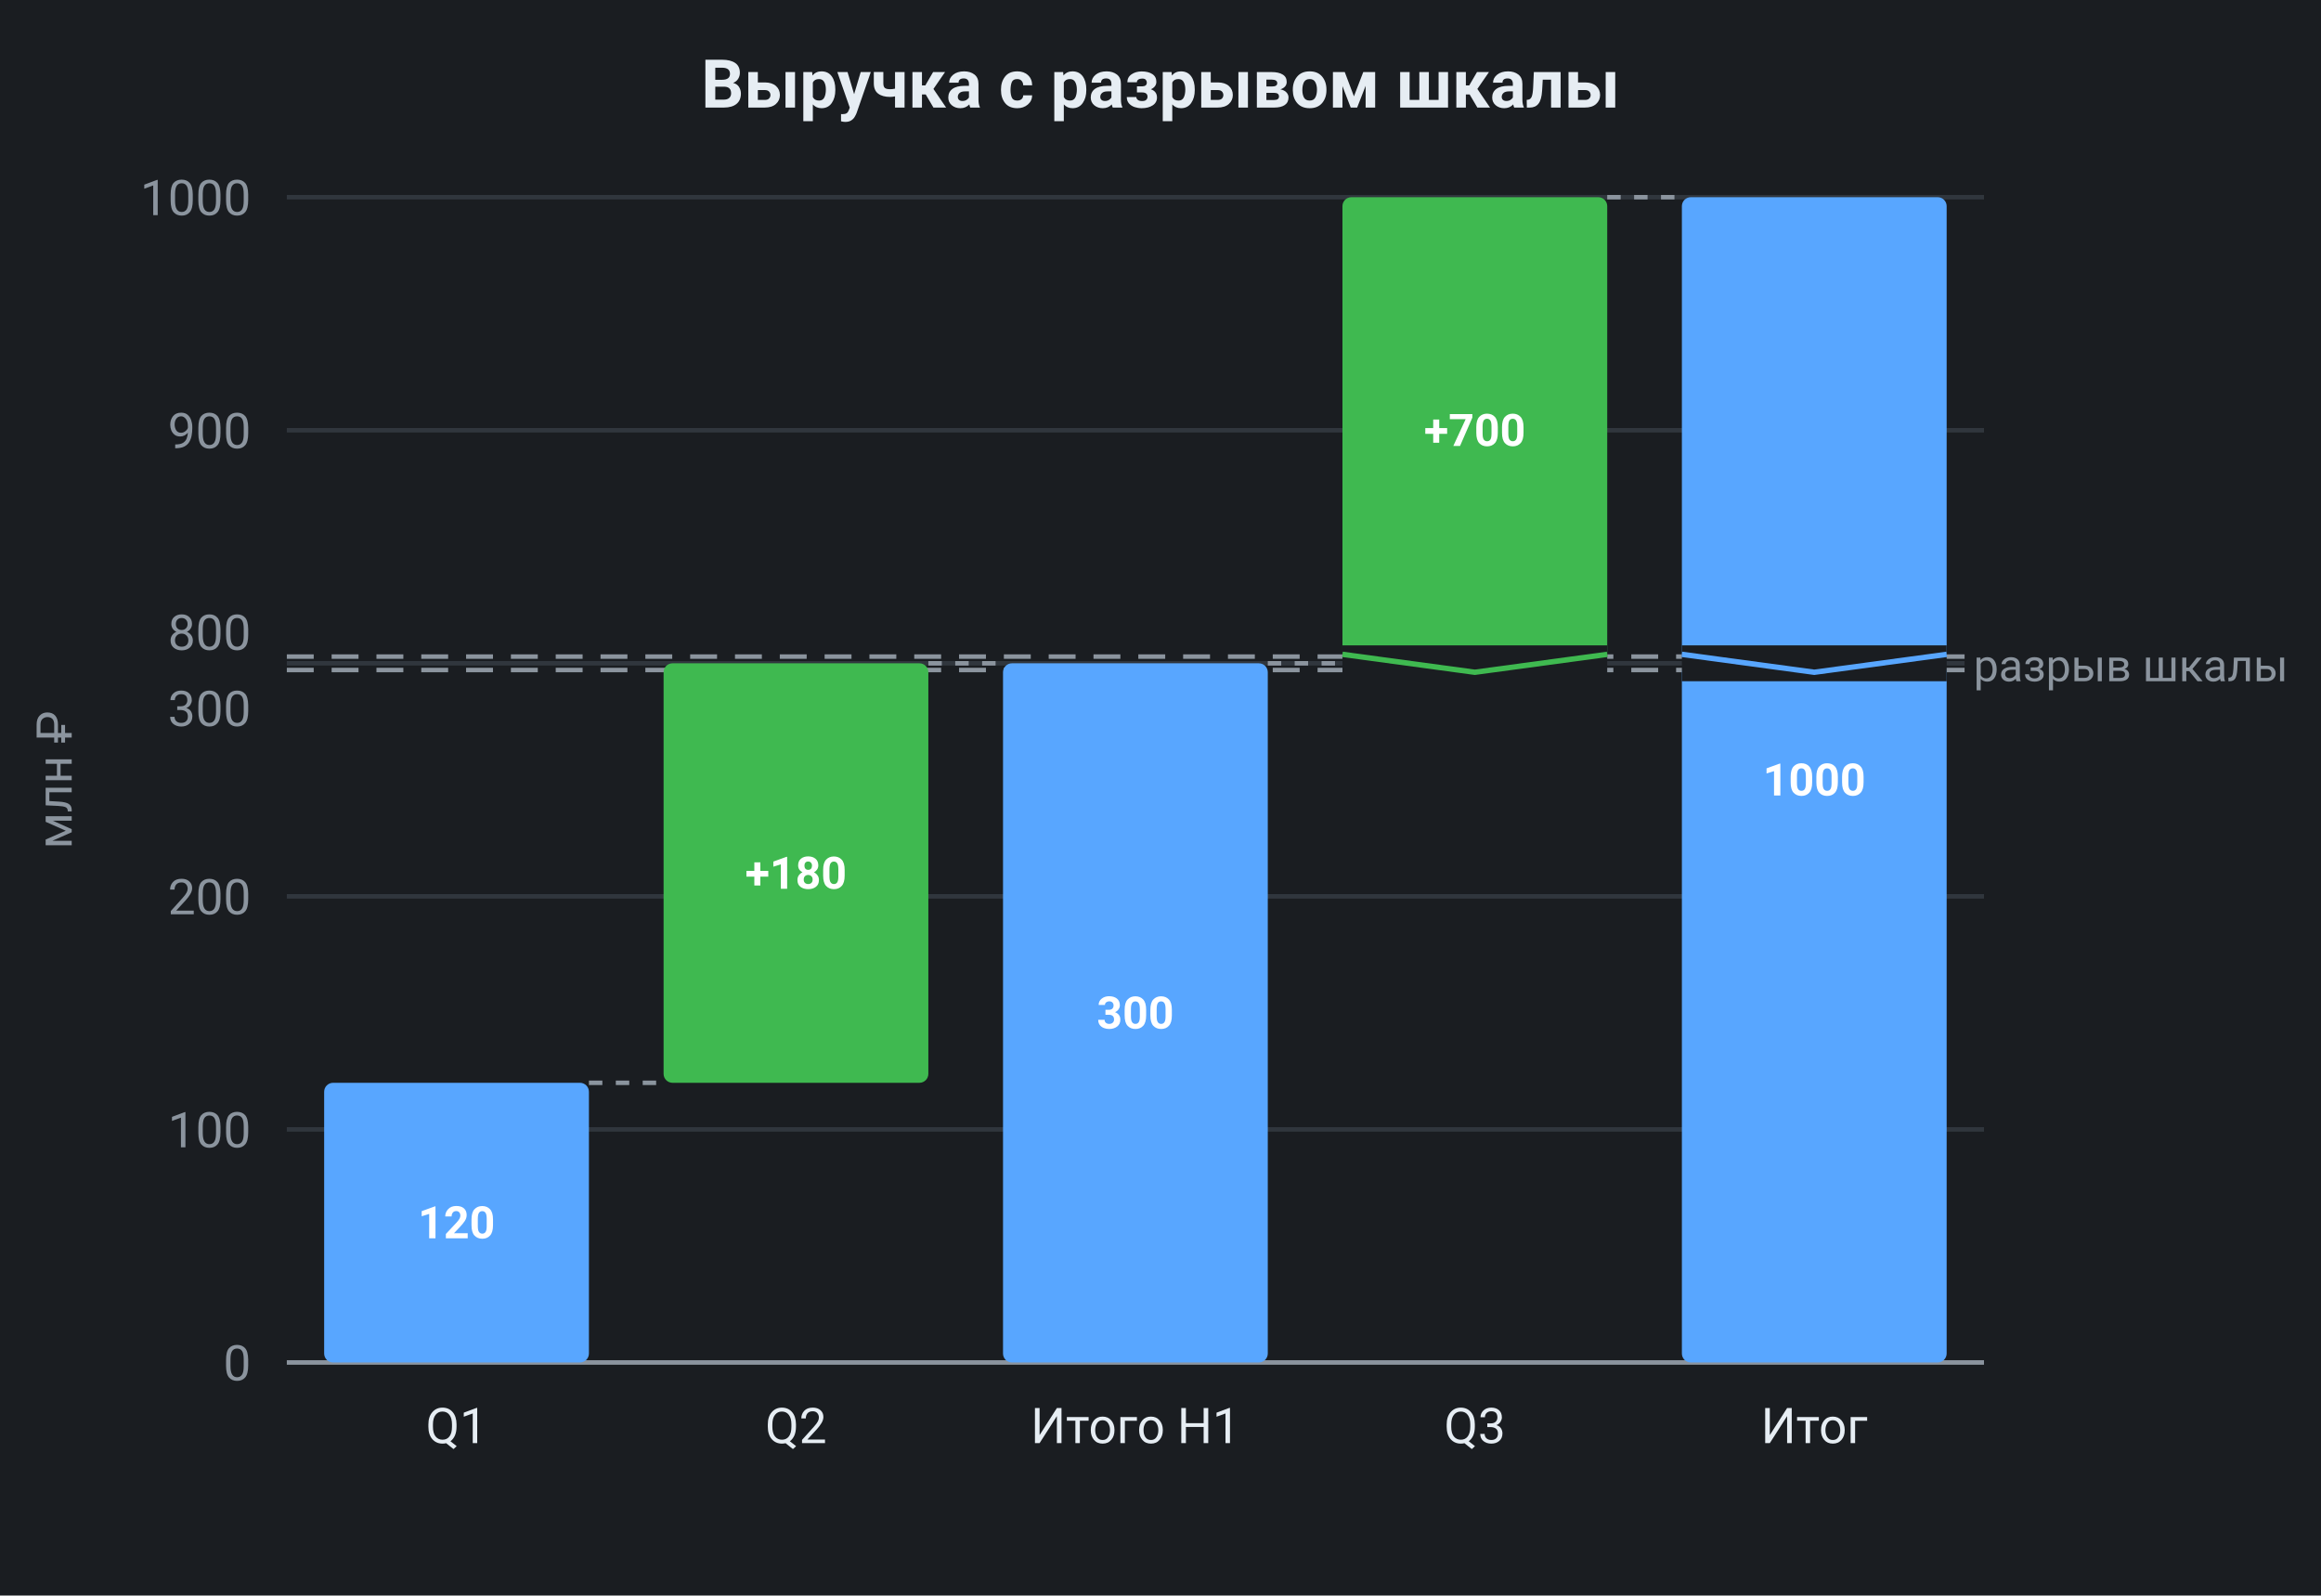
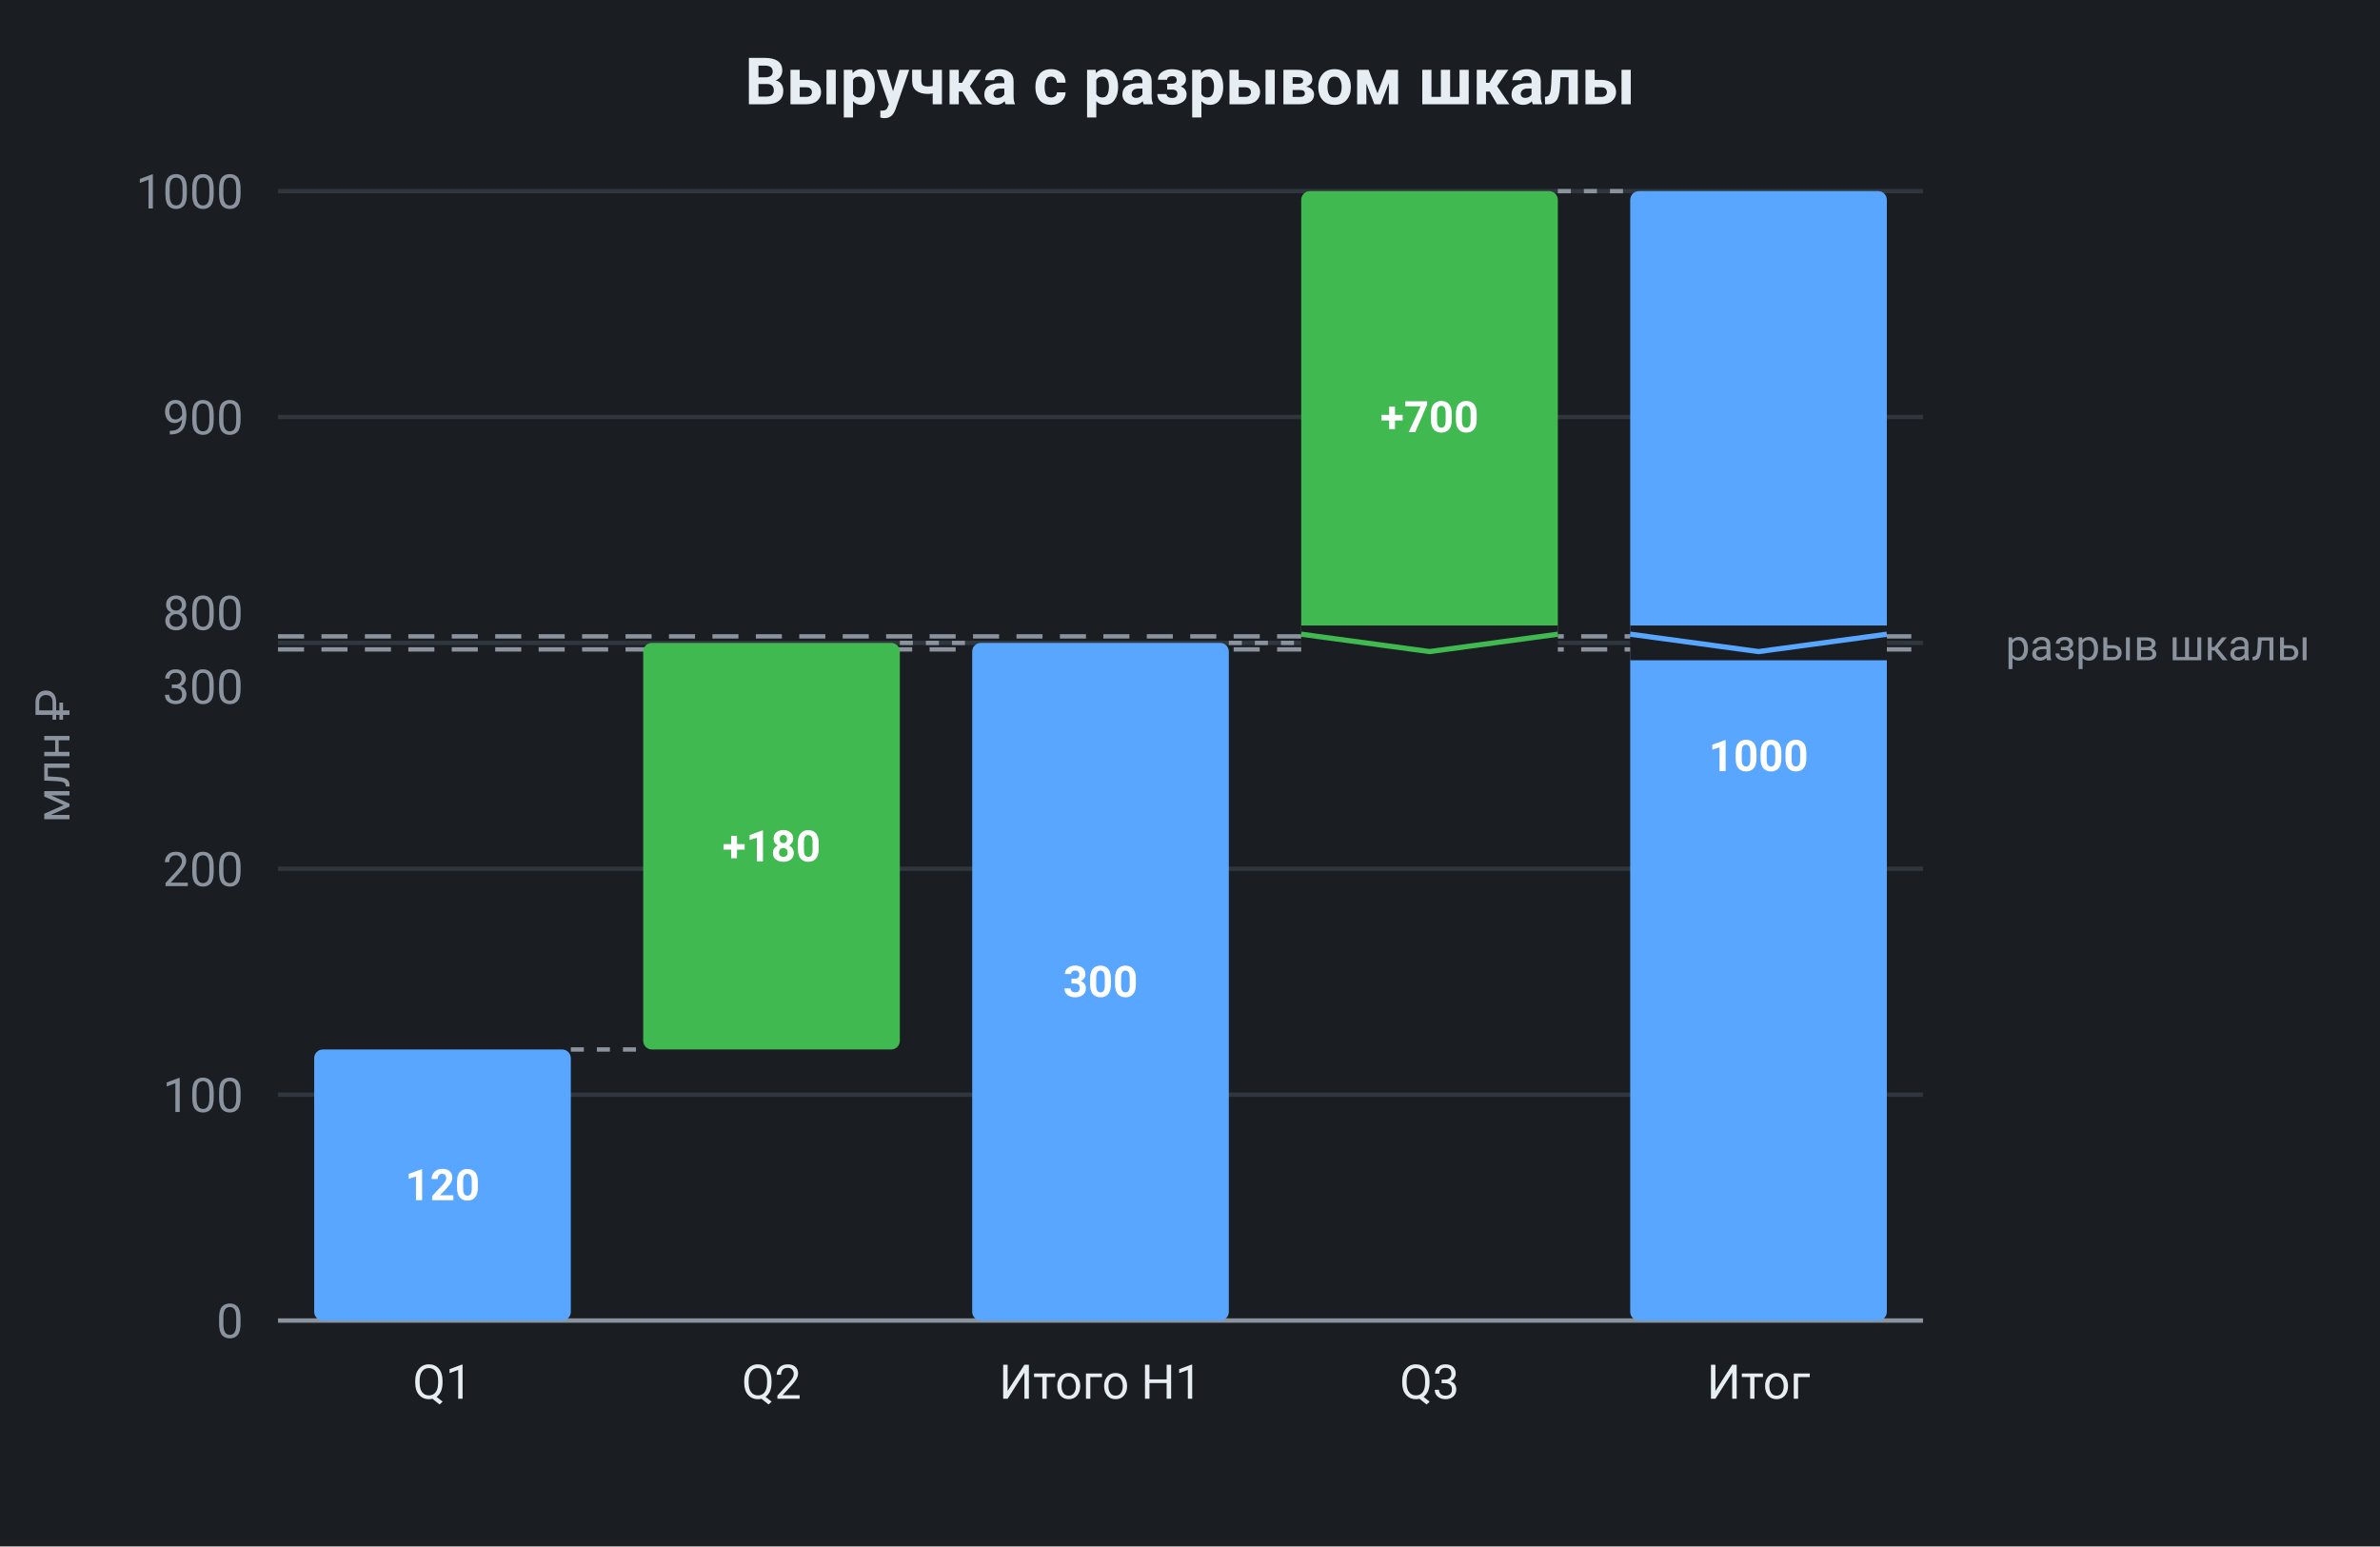
- <svg xmlns="http://www.w3.org/2000/svg" viewBox="0 0 517.9 356" width="517.9" height="356" role="img" font-family="system-ui, -apple-system, &quot;Segoe UI&quot;, Roboto, sans-serif">
-   <rect x="0" y="0" width="517.9" height="356" fill="#1a1d21" />
-   <text x="258.95" y="24" fill="#e6edf3" font-size="15" text-anchor="middle" font-weight="600">Выручка с разрывом шкалы</text>
+ <svg xmlns="http://www.w3.org/2000/svg" viewBox="0 0 547.9 356" width="547.9" height="356" role="img" font-family="system-ui, -apple-system, &quot;Segoe UI&quot;, Roboto, sans-serif">
+   <rect x="0" y="0" width="547.9" height="356" fill="#1a1d21" />
+   <text x="273.95" y="24" fill="#e6edf3" font-size="15" text-anchor="middle" font-weight="600">Выручка с разрывом шкалы</text>
  <line x1="64" y1="304" x2="442.7" y2="304" stroke="#30363d" stroke-width="1" />
  <text x="56" y="308" fill="#8b949e" font-size="11" text-anchor="end">0</text>
  <line x1="64" y1="252" x2="442.7" y2="252" stroke="#30363d" stroke-width="1" />
  <text x="56" y="256" fill="#8b949e" font-size="11" text-anchor="end">100</text>
  <line x1="64" y1="200" x2="442.7" y2="200" stroke="#30363d" stroke-width="1" />
  <text x="56" y="204" fill="#8b949e" font-size="11" text-anchor="end">200</text>
  <line x1="64" y1="148" x2="442.7" y2="148" stroke="#30363d" stroke-width="1" />
  <text x="56" y="152" fill="#8b949e" font-size="11" text-anchor="end">300</text>
  <line x1="64" y1="96" x2="442.7" y2="96" stroke="#30363d" stroke-width="1" />
  <text x="56" y="100" fill="#8b949e" font-size="11" text-anchor="end">900</text>
  <line x1="64" y1="44" x2="442.7" y2="44" stroke="#30363d" stroke-width="1" />
  <text x="56" y="48" fill="#8b949e" font-size="11" text-anchor="end">1000</text>
  <rect x="34.52" y="133" width="25.48" height="33" fill="#1a1d21" data-break-gap="1" />
  <text x="56" y="162" fill="#8b949e" font-size="11" text-anchor="end" data-break-edge="after">300</text>
  <text x="56" y="145" fill="#8b949e" font-size="11" text-anchor="end" data-break-edge="before">800</text>
  <text x="16" y="174" fill="#8b949e" font-size="11" text-anchor="middle" transform="rotate(-90 16 174)">млн ₽</text>
  <line x1="64" y1="304" x2="442.7" y2="304" stroke="#8b949e" stroke-width="1" />
  <line x1="64" y1="146.5" x2="442.7" y2="146.5" stroke="#8b949e" stroke-width="1" stroke-dasharray="6 4" />
  <line x1="64" y1="149.5" x2="442.7" y2="149.5" stroke="#8b949e" stroke-width="1" stroke-dasharray="6 4" />
-   <rect x="438.37" y="140.5" width="66.2" height="15" fill="#1a1d21" data-break-gap="1" />
-   <text x="440.37" y="152" fill="#8b949e" font-size="10" text-anchor="start" data-break-label="1">разрыв шкалы</text>
+   <rect x="459.7" y="140.5" width="66.2" height="15" fill="#1a1d21" data-break-gap="1" />
+   <text x="461.7" y="152" fill="#8b949e" font-size="10" text-anchor="start" data-break-label="1">разрыв шкалы</text>
  <line x1="131.41" y1="241.6" x2="148.07" y2="241.6" stroke="#8b949e" stroke-width="1" stroke-dasharray="3 3" data-connector="1" />
  <line x1="207.15" y1="148" x2="223.81" y2="148" stroke="#8b949e" stroke-width="1" stroke-dasharray="3 3" data-connector="1" />
  <line x1="282.89" y1="148" x2="299.55" y2="148" stroke="#8b949e" stroke-width="1" stroke-dasharray="3 3" data-connector="1" />
  <line x1="358.63" y1="44" x2="375.29" y2="44" stroke="#8b949e" stroke-width="1" stroke-dasharray="3 3" data-connector="1" />
  <rect x="72.33" y="241.6" width="59.08" height="62.4" fill="#58a6ff" rx="2" data-bar="0-0" />
  <text x="101.87" y="276.3" fill="#ffffff" font-size="10" text-anchor="middle" font-weight="600">120</text>
  <text x="101.87" y="322" fill="#e6edf3" font-size="11" text-anchor="middle">Q1</text>
  <rect x="148.07" y="148" width="59.08" height="93.6" fill="#3fb950" rx="2" data-bar="0-1" />
  <text x="177.61" y="198.3" fill="#ffffff" font-size="10" text-anchor="middle" font-weight="600">+180</text>
  <text x="177.61" y="322" fill="#e6edf3" font-size="11" text-anchor="middle">Q2</text>
  <rect x="223.81" y="148" width="59.08" height="156" fill="#58a6ff" rx="2" data-bar="0-2" />
  <text x="253.35" y="229.5" fill="#ffffff" font-size="10" text-anchor="middle" font-weight="600">300</text>
  <text x="253.35" y="322" fill="#e6edf3" font-size="11" text-anchor="middle">Итого H1</text>
  <rect x="299.55" y="44" width="59.08" height="104" fill="#3fb950" rx="2" data-bar="0-3" />
  <rect x="299.55" y="144" width="59.08" height="8" fill="#1a1d21" data-break-gap="1" />
  <path d="M299.551 146 L329.09 150 L358.629 146" fill="none" stroke="#3fb950" stroke-width="1.2" data-break-zigzag="1" />
  <text x="329.09" y="99.5" fill="#ffffff" font-size="10" text-anchor="middle" font-weight="600">+700</text>
  <text x="329.09" y="322" fill="#e6edf3" font-size="11" text-anchor="middle">Q3</text>
  <rect x="375.29" y="148" width="59.08" height="156" fill="#58a6ff" rx="2" data-bar="0-4" />
  <rect x="375.29" y="44" width="59.08" height="104" fill="#58a6ff" rx="2" data-bar="0-4" />
  <rect x="375.29" y="144" width="59.08" height="8" fill="#1a1d21" data-break-gap="1" />
  <path d="M375.291 146 L404.83 150 L434.369 146" fill="none" stroke="#58a6ff" stroke-width="1.2" data-break-zigzag="1" />
  <text x="404.83" y="177.5" fill="#ffffff" font-size="10" text-anchor="middle" font-weight="600">1000</text>
  <text x="404.83" y="322" fill="#e6edf3" font-size="11" text-anchor="middle">Итог</text>
</svg>
